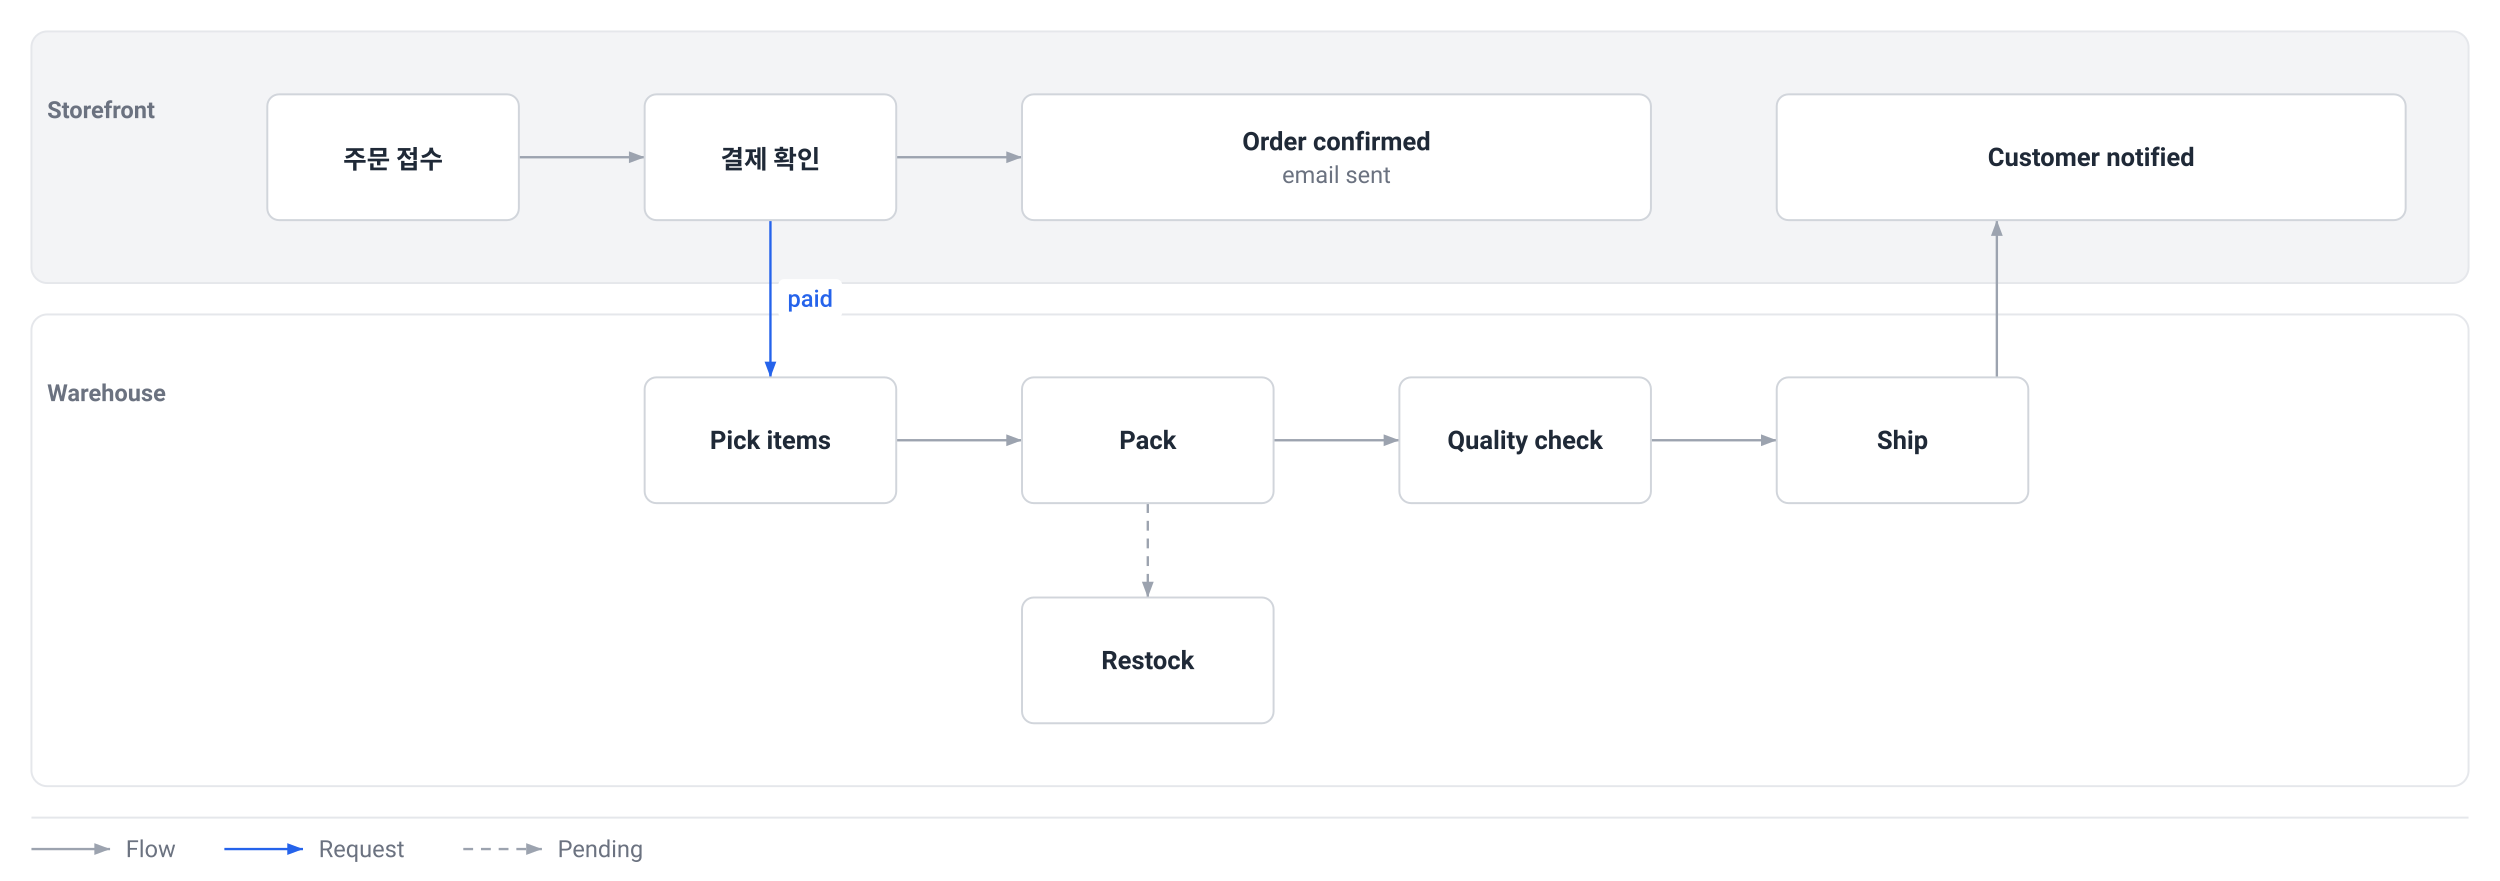
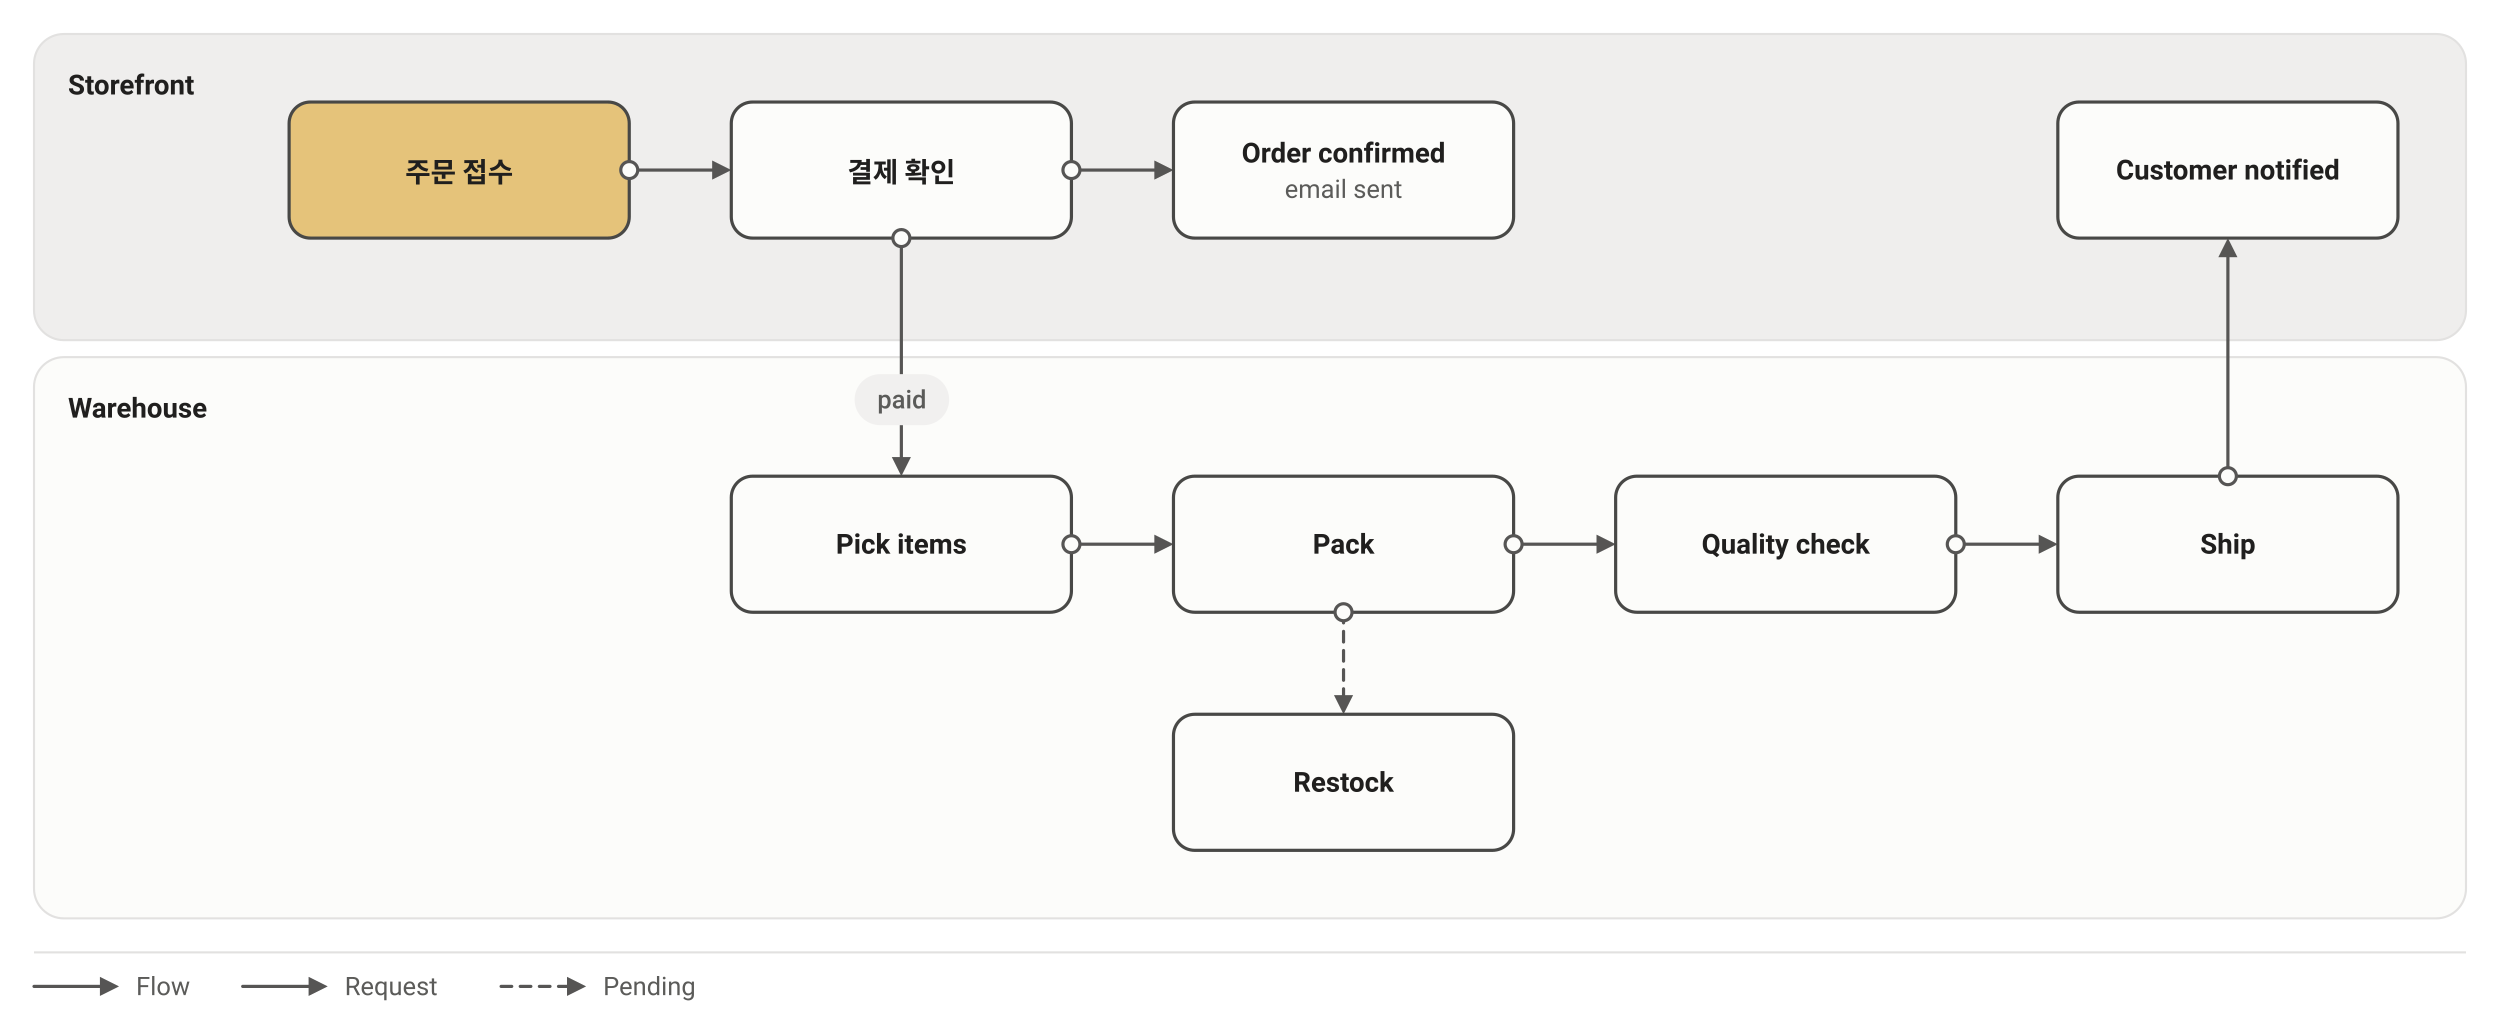
- <svg xmlns="http://www.w3.org/2000/svg" class="ursula" viewBox="0 0 1272 448" width="1272" height="448" role="img">
+ <svg xmlns="http://www.w3.org/2000/svg" class="ursula" data-theme="band" viewBox="0 0 1176 480" width="1176" height="480" role="img">
  <style>.ursula{background:var(--ursula-bg,transparent);font-family:-apple-system, BlinkMacSystemFont, 'Segoe UI', Roboto, 'Helvetica Neue', 'Apple SD Gothic Neo', 'Noto Sans KR', 'Malgun Gothic', sans-serif;font-size:12px}
- .ursula-lane{fill:var(--ursula-zone,#ffffff);stroke:var(--ursula-hair,#e5e7eb);stroke-width:1}
- .ursula-lane--tint{fill:var(--ursula-lane,#f3f4f6)}
- .ursula-lane-label{fill:var(--ursula-muted,#6b7280);font-size:12px;font-weight:600}
- .ursula-node-box{fill:var(--ursula-surface,#ffffff);stroke:var(--ursula-border,#d1d5db);stroke-width:1}
- .ursula-node-title{fill:var(--ursula-fg,#1f2937);font-size:13px;font-weight:600}
- .ursula-node-line{fill:var(--ursula-muted,#6b7280);font-size:12px;font-weight:400}
- .ursula-edge{fill:none;stroke:var(--ursula-line,#9ca3af);stroke-width:1.2}
- .ursula-edge--thick{stroke:var(--ursula-accent,#2563eb)}
+ .ursula-lane{fill:var(--ursula-surface,#fcfcfa);stroke:var(--ursula-hair,#e2e1e0);stroke-width:1}
+ .ursula-lane--tint{fill:var(--ursula-lane,#efeeed)}
+ .ursula-lane-label{fill:var(--ursula-fg,#201f1e);font-size:13px;font-weight:600}
+ .ursula-node-box{fill:var(--ursula-surface,#fcfcfa);stroke:var(--ursula-border,#484846);stroke-width:1.5}
+ .ursula-node--on-lane .ursula-node-box{fill:var(--ursula-surface,#fcfcfa)}
+ [data-role="start"] .ursula-node-box{fill:var(--ursula-start-fill,#e5c37a)}
+ [data-role="decision"] .ursula-node-box{fill:var(--ursula-surface,#fcfcfa)}
+ .ursula-node-title{fill:var(--ursula-fg,#201f1e);font-size:13px;font-weight:600}
+ .ursula-node-line{fill:var(--ursula-muted,#5b5b59);font-size:12px;font-weight:400}
+ [data-role="start"] .ursula-node-title{fill:var(--ursula-on-accent,#201f1e)}
+ [data-role="start"] .ursula-node-line{fill:var(--ursula-on-accent,#201f1e);fill-opacity:.8}
+ [data-role="decision"] .ursula-node-title{fill:var(--ursula-fg,#201f1e)}
+ [data-role="decision"] .ursula-node-line{fill:var(--ursula-fg,#201f1e);fill-opacity:.8}
+ .ursula-edge{fill:none;stroke:var(--ursula-line,#565554);stroke-width:1.5;stroke-linecap:round;stroke-linejoin:round}
.ursula-edge--dotted{stroke-dasharray:5 4}
- .ursula-arrow{fill:var(--ursula-line,#9ca3af)}
- .ursula-arrow--accent{fill:var(--ursula-accent,#2563eb)}
- .ursula-edge-label-bg{fill:var(--ursula-surface,#ffffff)}
- .ursula-edge-label{fill:var(--ursula-muted,#6b7280);font-size:12px;font-weight:500}
- .ursula-edge-label--thick{fill:var(--ursula-accent,#2563eb)}
- .ursula-legend-rule{stroke:var(--ursula-hair,#e5e7eb);stroke-width:1}
- .ursula-legend-text{fill:var(--ursula-muted,#6b7280);font-size:12px;font-weight:400}
+ .ursula-arrow{fill:var(--ursula-line,#565554)}
+ .ursula-arrow--accent{fill:var(--ursula-line,#565554)}
+ .ursula-edge-label-bg{fill:var(--ursula-chip-fill,#f1f0ef)}
+ .ursula-edge-label{fill:var(--ursula-muted,#5b5b59);font-size:12px;font-weight:500}
+ .ursula-port{fill:var(--ursula-surface,#fcfcfa);stroke:var(--ursula-line,#565554);stroke-width:1.5}
+ .ursula-legend-rule{stroke:var(--ursula-hair,#e2e1e0);stroke-width:1}
+ .ursula-legend-text{fill:var(--ursula-muted,#5b5b59);font-size:12px;font-weight:400}
@media (prefers-color-scheme: dark){
.ursula{background:var(--ursula-bg,transparent);font-family:-apple-system, BlinkMacSystemFont, 'Segoe UI', Roboto, 'Helvetica Neue', 'Apple SD Gothic Neo', 'Noto Sans KR', 'Malgun Gothic', sans-serif;font-size:12px}
- .ursula-lane{fill:var(--ursula-zone,#1a1d23);stroke:var(--ursula-hair,#2d333b);stroke-width:1}
- .ursula-lane--tint{fill:var(--ursula-lane,#22262e)}
- .ursula-lane-label{fill:var(--ursula-muted,#a0a6b2);font-size:12px;font-weight:600}
- .ursula-node-box{fill:var(--ursula-surface,#1f232b);stroke:var(--ursula-border,#3a404c);stroke-width:1}
- .ursula-node-title{fill:var(--ursula-fg,#e8eaee);font-size:13px;font-weight:600}
- .ursula-node-line{fill:var(--ursula-muted,#a0a6b2);font-size:12px;font-weight:400}
- .ursula-edge{fill:none;stroke:var(--ursula-line,#8a909c);stroke-width:1.2}
- .ursula-edge--thick{stroke:var(--ursula-accent,#6aa5ff)}
+ .ursula-lane{fill:var(--ursula-surface,#171614);stroke:var(--ursula-hair,#2c2b2a);stroke-width:1}
+ .ursula-lane--tint{fill:var(--ursula-lane,#252422)}
+ .ursula-lane-label{fill:var(--ursula-fg,#efeeec);font-size:13px;font-weight:600}
+ .ursula-node-box{fill:var(--ursula-surface,#171614);stroke:var(--ursula-border,#bebdbb);stroke-width:1.5}
+ .ursula-node--on-lane .ursula-node-box{fill:var(--ursula-surface,#171614)}
+ [data-role="start"] .ursula-node-box{fill:var(--ursula-start-fill,#dab975)}
+ [data-role="decision"] .ursula-node-box{fill:var(--ursula-surface,#171614)}
+ .ursula-node-title{fill:var(--ursula-fg,#efeeec);font-size:13px;font-weight:600}
+ .ursula-node-line{fill:var(--ursula-muted,#b2b1af);font-size:12px;font-weight:400}
+ [data-role="start"] .ursula-node-title{fill:var(--ursula-on-accent,#171614)}
+ [data-role="start"] .ursula-node-line{fill:var(--ursula-on-accent,#171614);fill-opacity:.8}
+ [data-role="decision"] .ursula-node-title{fill:var(--ursula-fg,#efeeec)}
+ [data-role="decision"] .ursula-node-line{fill:var(--ursula-fg,#efeeec);fill-opacity:.8}
+ .ursula-edge{fill:none;stroke:var(--ursula-line,#a5a4a2);stroke-width:1.5;stroke-linecap:round;stroke-linejoin:round}
.ursula-edge--dotted{stroke-dasharray:5 4}
- .ursula-arrow{fill:var(--ursula-line,#8a909c)}
- .ursula-arrow--accent{fill:var(--ursula-accent,#6aa5ff)}
- .ursula-edge-label-bg{fill:var(--ursula-surface,#1f232b)}
- .ursula-edge-label{fill:var(--ursula-muted,#a0a6b2);font-size:12px;font-weight:500}
- .ursula-edge-label--thick{fill:var(--ursula-accent,#6aa5ff)}
- .ursula-legend-rule{stroke:var(--ursula-hair,#2d333b);stroke-width:1}
- .ursula-legend-text{fill:var(--ursula-muted,#a0a6b2);font-size:12px;font-weight:400}
+ .ursula-arrow{fill:var(--ursula-line,#a5a4a2)}
+ .ursula-arrow--accent{fill:var(--ursula-line,#a5a4a2)}
+ .ursula-edge-label-bg{fill:var(--ursula-chip-fill,#252422)}
+ .ursula-edge-label{fill:var(--ursula-muted,#b2b1af);font-size:12px;font-weight:500}
+ .ursula-port{fill:var(--ursula-surface,#171614);stroke:var(--ursula-line,#a5a4a2);stroke-width:1.5}
+ .ursula-legend-rule{stroke:var(--ursula-hair,#2c2b2a);stroke-width:1}
+ .ursula-legend-text{fill:var(--ursula-muted,#b2b1af);font-size:12px;font-weight:400}
}</style>
  <defs>
-     <marker id="ursula-arrow" viewBox="0 0 8 6" refX="8" refY="3" markerWidth="8" markerHeight="6" markerUnits="userSpaceOnUse" orient="auto">
-       <path class="ursula-arrow" d="M0 0L8 3L0 6z" />
+     <marker id="ursula-arrow" viewBox="0 0 9 9" refX="1" refY="4.5" markerWidth="9" markerHeight="9" markerUnits="userSpaceOnUse" orient="auto">
+       <path class="ursula-arrow" d="M0 0L9 4.5L0 9z" />
    </marker>
-     <marker id="ursula-arrow-accent" viewBox="0 0 8 6" refX="8" refY="3" markerWidth="8" markerHeight="6" markerUnits="userSpaceOnUse" orient="auto">
-       <path class="ursula-arrow ursula-arrow--accent" d="M0 0L8 3L0 6z" />
+     <marker id="ursula-arrow-accent" viewBox="0 0 9 9" refX="1" refY="4.5" markerWidth="9" markerHeight="9" markerUnits="userSpaceOnUse" orient="auto">
+       <path class="ursula-arrow ursula-arrow--accent" d="M0 0L9 4.5L0 9z" />
    </marker>
  </defs>
  <g class="ursula-lane-group" data-lane="shop">
-     <rect class="ursula-lane ursula-lane--tint" x="16" y="16" width="1240" height="128" rx="8" />
-     <text class="ursula-lane-label" x="24" y="56" dominant-baseline="central">Storefront</text>
+     <rect class="ursula-lane ursula-lane--tint" x="16" y="16" width="1144" height="144" rx="14" />
+     <text class="ursula-lane-label" x="32" y="40" dominant-baseline="central">Storefront</text>
  </g>
  <g class="ursula-lane-group" data-lane="wh">
-     <rect class="ursula-lane" x="16" y="160" width="1240" height="240" rx="8" />
-     <text class="ursula-lane-label" x="24" y="200" dominant-baseline="central">Warehouse</text>
+     <rect class="ursula-lane" x="16" y="168" width="1144" height="264" rx="14" />
+     <text class="ursula-lane-label" x="32" y="192" dominant-baseline="central">Warehouse</text>
  </g>
-   <path class="ursula-edge ursula-edge--normal" data-style="normal" data-from="A" data-to="B" d="M264 80 L328 80" marker-end="url(#ursula-arrow)" />
-   <path class="ursula-edge ursula-edge--normal" data-style="normal" data-from="B" data-to="C" d="M456 80 L520 80" marker-end="url(#ursula-arrow)" />
-   <path class="ursula-edge ursula-edge--normal" data-style="normal" data-from="D" data-to="E" d="M456 224 L520 224" marker-end="url(#ursula-arrow)" />
-   <path class="ursula-edge ursula-edge--normal" data-style="normal" data-from="E" data-to="H" d="M648 224 L712 224" marker-end="url(#ursula-arrow)" />
-   <path class="ursula-edge ursula-edge--normal" data-style="normal" data-from="H" data-to="F" d="M840 224 L904 224" marker-end="url(#ursula-arrow)" />
-   <path class="ursula-edge ursula-edge--thick" data-style="thick" data-from="B" data-to="D" d="M392 112 L392 192" marker-end="url(#ursula-arrow-accent)" />
-   <path class="ursula-edge ursula-edge--normal" data-style="normal" data-from="F" data-to="G" d="M1016 192 L1016 112" marker-end="url(#ursula-arrow)" />
-   <path class="ursula-edge ursula-edge--dotted" data-style="dotted" data-from="E" data-to="R" d="M584 256 L584 304" marker-end="url(#ursula-arrow)" />
-   <g class="ursula-node" data-node="A">
-     <rect class="ursula-node-box" x="136" y="48" width="128" height="64" rx="6" />
-     <text class="ursula-node-title" x="200" y="80" text-anchor="middle" dominant-baseline="central">주문 접수</text>
+   <path class="ursula-edge ursula-edge--normal" data-style="normal" data-from="A" data-to="B" d="M296 80 L336 80" marker-end="url(#ursula-arrow)" />
+   <path class="ursula-edge ursula-edge--normal" data-style="normal" data-from="B" data-to="C" d="M504 80 L544 80" marker-end="url(#ursula-arrow)" />
+   <path class="ursula-edge ursula-edge--normal" data-style="normal" data-from="D" data-to="E" d="M504 256 L544 256" marker-end="url(#ursula-arrow)" />
+   <path class="ursula-edge ursula-edge--normal" data-style="normal" data-from="E" data-to="H" d="M712 256 L752 256" marker-end="url(#ursula-arrow)" />
+   <path class="ursula-edge ursula-edge--normal" data-style="normal" data-from="H" data-to="F" d="M920 256 L960 256" marker-end="url(#ursula-arrow)" />
+   <path class="ursula-edge ursula-edge--thick" data-style="thick" data-from="B" data-to="D" d="M424 112 L424 216" marker-end="url(#ursula-arrow-accent)" />
+   <path class="ursula-edge ursula-edge--normal" data-style="normal" data-from="F" data-to="G" d="M1048 224 L1048 120" marker-end="url(#ursula-arrow)" />
+   <path class="ursula-edge ursula-edge--dotted" data-style="dotted" data-from="E" data-to="R" d="M632 288 L632 328" marker-end="url(#ursula-arrow)" />
+   <g class="ursula-node" data-node="A" data-role="start">
+     <rect class="ursula-node-box" x="136" y="48" width="160" height="64" rx="10" />
+     <text class="ursula-node-title" x="216" y="80" text-anchor="middle" dominant-baseline="central">주문 접수</text>
  </g>
-   <g class="ursula-node" data-node="B">
-     <rect class="ursula-node-box" x="328" y="48" width="128" height="64" rx="6" />
-     <text class="ursula-node-title" x="392" y="80" text-anchor="middle" dominant-baseline="central">결제 확인</text>
+   <g class="ursula-node ursula-node--on-lane" data-node="B">
+     <rect class="ursula-node-box" x="344" y="48" width="160" height="64" rx="10" />
+     <text class="ursula-node-title" x="424" y="80" text-anchor="middle" dominant-baseline="central">결제 확인</text>
  </g>
-   <g class="ursula-node" data-node="C">
-     <rect class="ursula-node-box" x="520" y="48" width="320" height="64" rx="6" />
-     <text class="ursula-node-title" x="680" y="72" text-anchor="middle" dominant-baseline="central">Order confirmed</text>
-     <text class="ursula-node-line" x="680" y="89" text-anchor="middle" dominant-baseline="central">email sent</text>
+   <g class="ursula-node ursula-node--on-lane" data-node="C">
+     <rect class="ursula-node-box" x="552" y="48" width="160" height="64" rx="10" />
+     <text class="ursula-node-title" x="632" y="72" text-anchor="middle" dominant-baseline="central">Order confirmed</text>
+     <text class="ursula-node-line" x="632" y="89" text-anchor="middle" dominant-baseline="central">email sent</text>
  </g>
-   <g class="ursula-node" data-node="G">
-     <rect class="ursula-node-box" x="904" y="48" width="320" height="64" rx="6" />
-     <text class="ursula-node-title" x="1064" y="80" text-anchor="middle" dominant-baseline="central">Customer notified</text>
+   <g class="ursula-node ursula-node--on-lane" data-node="G">
+     <rect class="ursula-node-box" x="968" y="48" width="160" height="64" rx="10" />
+     <text class="ursula-node-title" x="1048" y="80" text-anchor="middle" dominant-baseline="central">Customer notified</text>
  </g>
  <g class="ursula-node" data-node="D">
-     <rect class="ursula-node-box" x="328" y="192" width="128" height="64" rx="6" />
-     <text class="ursula-node-title" x="392" y="224" text-anchor="middle" dominant-baseline="central">Pick items</text>
+     <rect class="ursula-node-box" x="344" y="224" width="160" height="64" rx="10" />
+     <text class="ursula-node-title" x="424" y="256" text-anchor="middle" dominant-baseline="central">Pick items</text>
  </g>
  <g class="ursula-node" data-node="E">
-     <rect class="ursula-node-box" x="520" y="192" width="128" height="64" rx="6" />
-     <text class="ursula-node-title" x="584" y="224" text-anchor="middle" dominant-baseline="central">Pack</text>
+     <rect class="ursula-node-box" x="552" y="224" width="160" height="64" rx="10" />
+     <text class="ursula-node-title" x="632" y="256" text-anchor="middle" dominant-baseline="central">Pack</text>
  </g>
  <g class="ursula-node" data-node="H">
-     <rect class="ursula-node-box" x="712" y="192" width="128" height="64" rx="6" />
-     <text class="ursula-node-title" x="776" y="224" text-anchor="middle" dominant-baseline="central">Quality check</text>
+     <rect class="ursula-node-box" x="760" y="224" width="160" height="64" rx="10" />
+     <text class="ursula-node-title" x="840" y="256" text-anchor="middle" dominant-baseline="central">Quality check</text>
  </g>
  <g class="ursula-node" data-node="F">
-     <rect class="ursula-node-box" x="904" y="192" width="128" height="64" rx="6" />
-     <text class="ursula-node-title" x="968" y="224" text-anchor="middle" dominant-baseline="central">Ship</text>
+     <rect class="ursula-node-box" x="968" y="224" width="160" height="64" rx="10" />
+     <text class="ursula-node-title" x="1048" y="256" text-anchor="middle" dominant-baseline="central">Ship</text>
  </g>
  <g class="ursula-node" data-node="R">
-     <rect class="ursula-node-box" x="520" y="304" width="128" height="64" rx="6" />
-     <text class="ursula-node-title" x="584" y="336" text-anchor="middle" dominant-baseline="central">Restock</text>
+     <rect class="ursula-node-box" x="552" y="336" width="160" height="64" rx="10" />
+     <text class="ursula-node-title" x="632" y="368" text-anchor="middle" dominant-baseline="central">Restock</text>
  </g>
+   <circle class="ursula-port" cx="296" cy="80" r="4" />
+   <circle class="ursula-port" cx="504" cy="80" r="4" />
+   <circle class="ursula-port" cx="504" cy="256" r="4" />
+   <circle class="ursula-port" cx="712" cy="256" r="4" />
+   <circle class="ursula-port" cx="920" cy="256" r="4" />
+   <circle class="ursula-port" cx="424" cy="112" r="4" />
+   <circle class="ursula-port" cx="1048" cy="224" r="4" />
+   <circle class="ursula-port" cx="632" cy="288" r="4" />
  <g class="ursula-edge-label-group" data-from="B" data-to="D">
-     <rect class="ursula-edge-label-bg" x="396" y="142" width="32.48" height="20" rx="3" />
-     <text class="ursula-edge-label ursula-edge-label--thick" x="412.24" y="152" text-anchor="middle" dominant-baseline="central">paid</text>
+     <rect class="ursula-edge-label-bg" x="402" y="176" width="44.48" height="24" rx="12" />
+     <text class="ursula-edge-label ursula-edge-label--thick" x="424.24" y="188" text-anchor="middle" dominant-baseline="central">paid</text>
  </g>
  <g class="ursula-legend">
-     <line class="ursula-legend-rule" x1="16" y1="416" x2="1256" y2="416" />
-     <path class="ursula-edge ursula-edge--normal" d="M16 432 L56 432" marker-end="url(#ursula-arrow)" />
-     <text class="ursula-legend-text" x="64" y="432" dominant-baseline="central">Flow</text>
-     <path class="ursula-edge ursula-edge--thick" d="M114.16 432 L154.16 432" marker-end="url(#ursula-arrow-accent)" />
-     <text class="ursula-legend-text" x="162.16" y="432" dominant-baseline="central">Request</text>
-     <path class="ursula-edge ursula-edge--dotted" d="M235.72 432 L275.72 432" marker-end="url(#ursula-arrow)" />
-     <text class="ursula-legend-text" x="283.72" y="432" dominant-baseline="central">Pending</text>
+     <line class="ursula-legend-rule" x1="16" y1="448" x2="1160" y2="448" />
+     <path class="ursula-edge ursula-edge--normal" d="M16 464 L48 464" marker-end="url(#ursula-arrow)" />
+     <text class="ursula-legend-text" x="64" y="464" dominant-baseline="central">Flow</text>
+     <path class="ursula-edge ursula-edge--thick" d="M114.16 464 L146.16 464" marker-end="url(#ursula-arrow-accent)" />
+     <text class="ursula-legend-text" x="162.16" y="464" dominant-baseline="central">Request</text>
+     <path class="ursula-edge ursula-edge--dotted" d="M235.72 464 L267.72 464" marker-end="url(#ursula-arrow)" />
+     <text class="ursula-legend-text" x="283.72" y="464" dominant-baseline="central">Pending</text>
  </g>
</svg>
